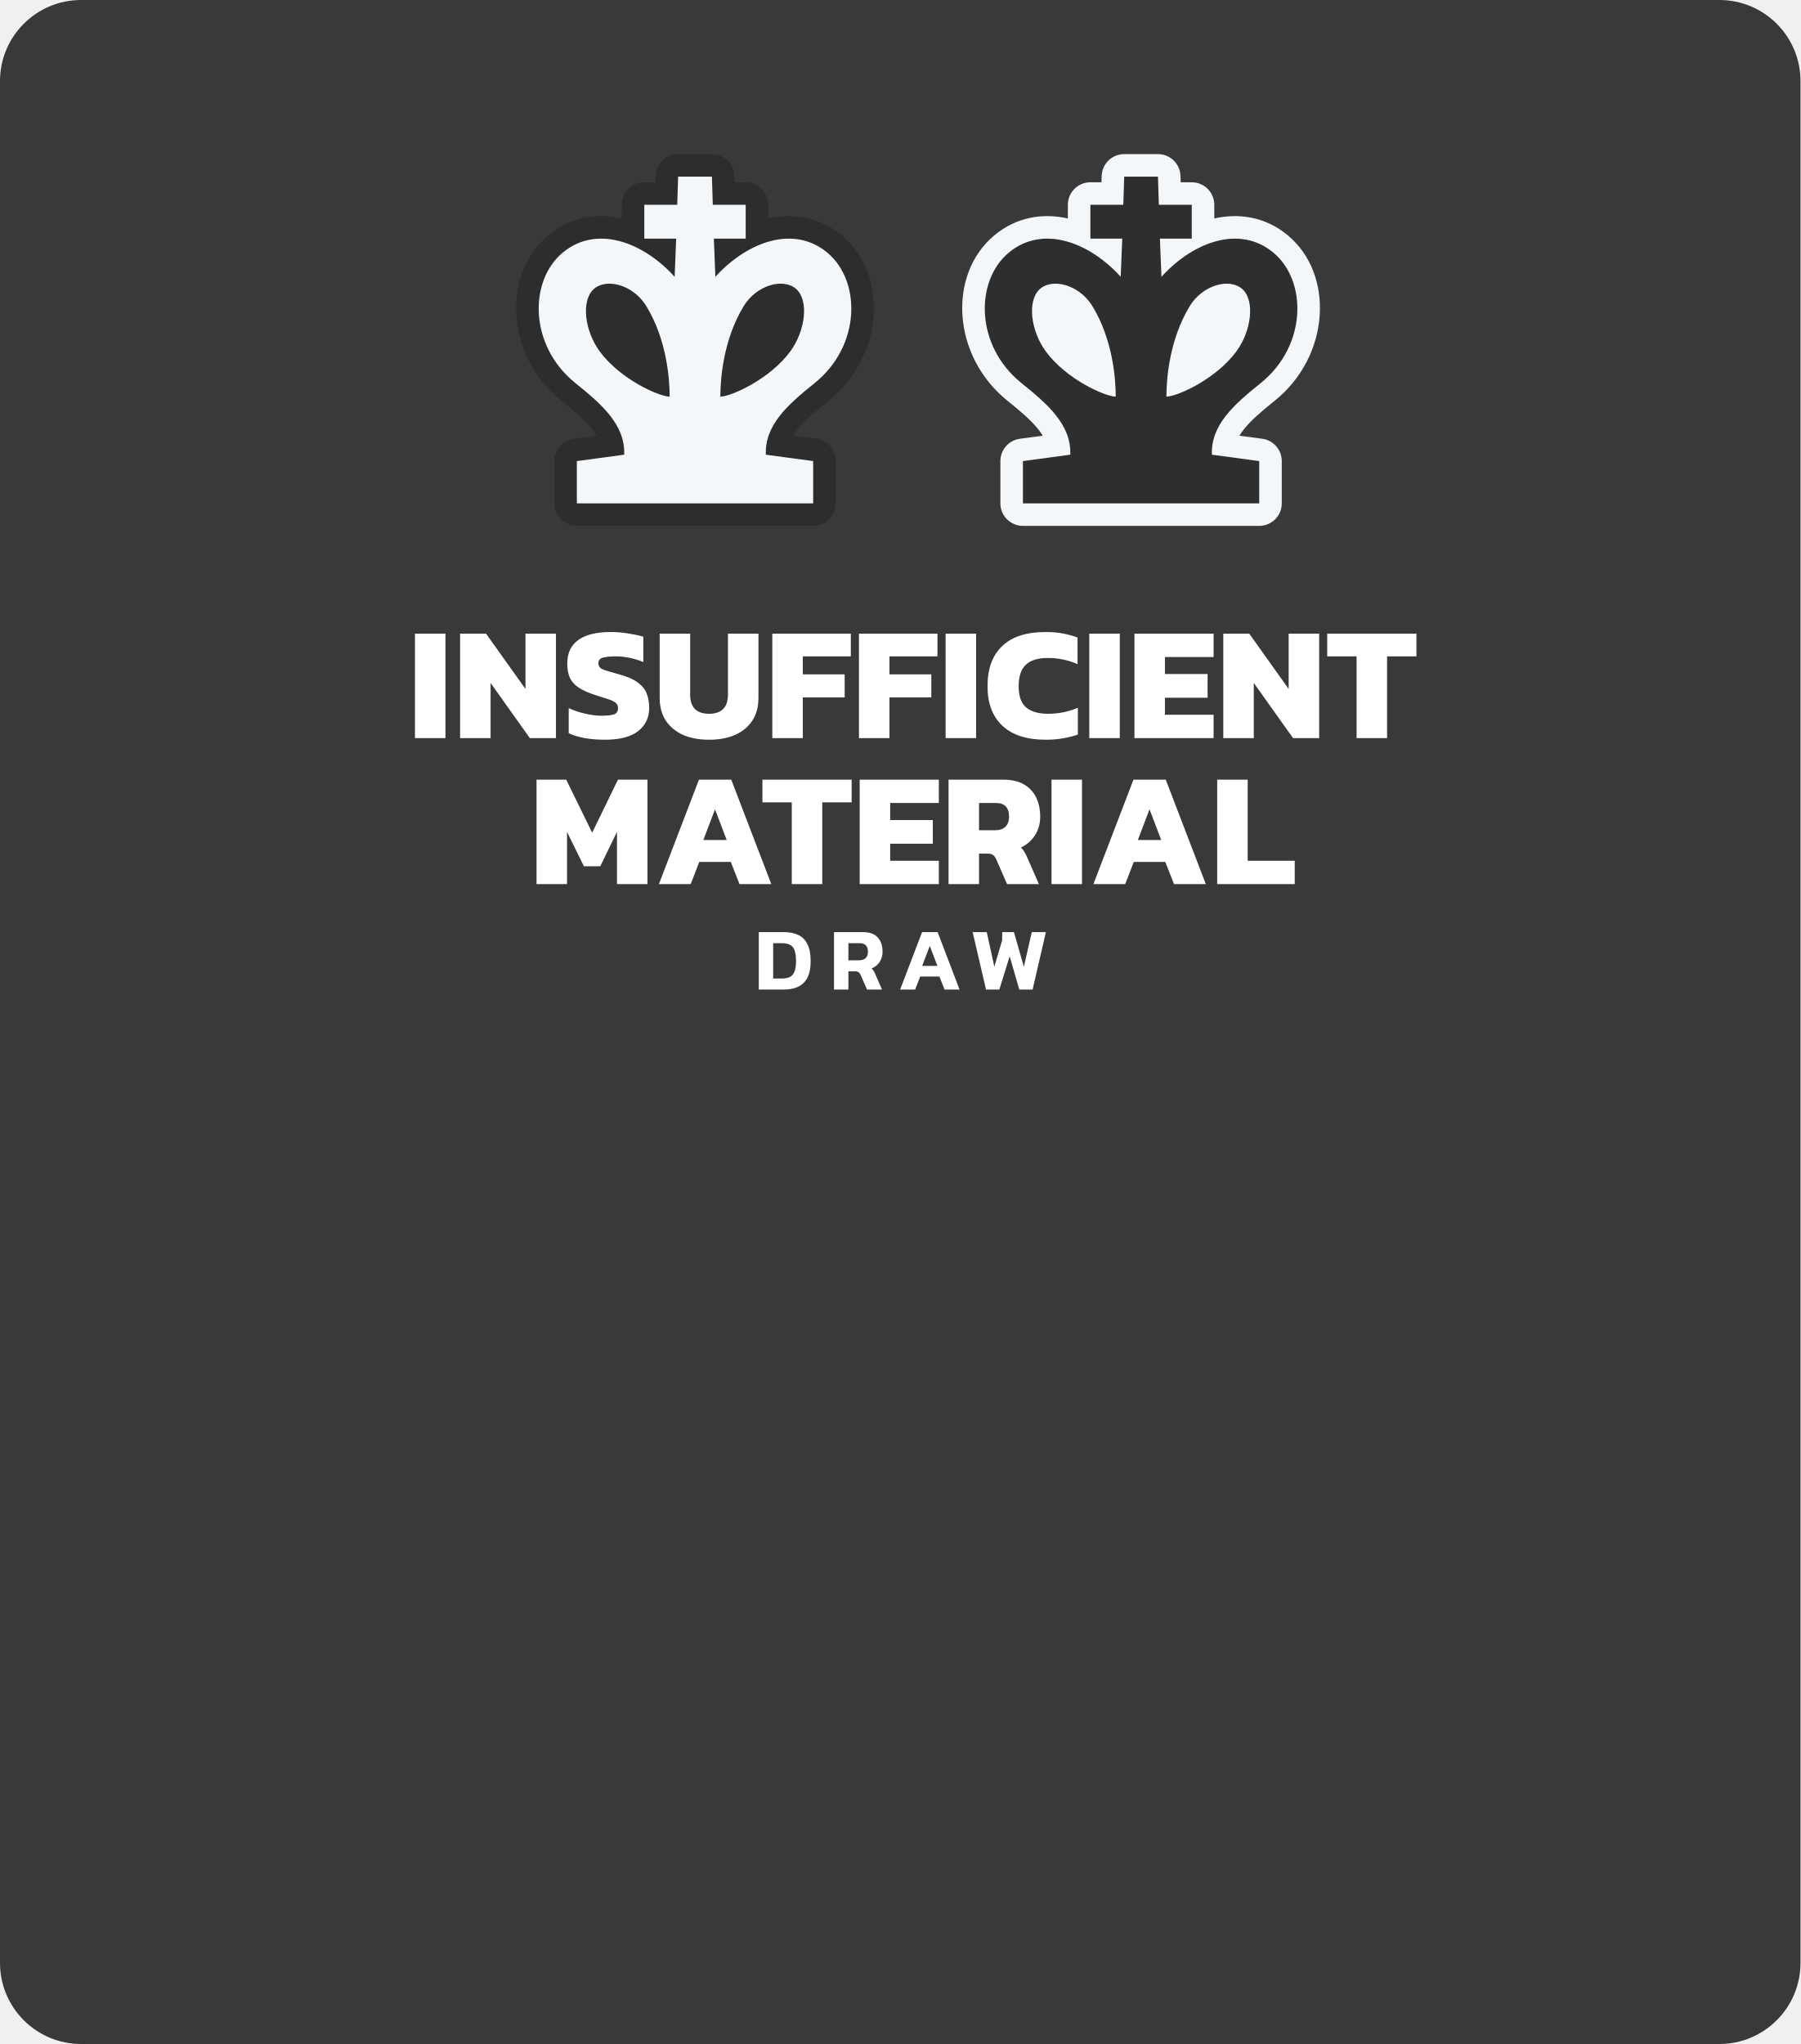
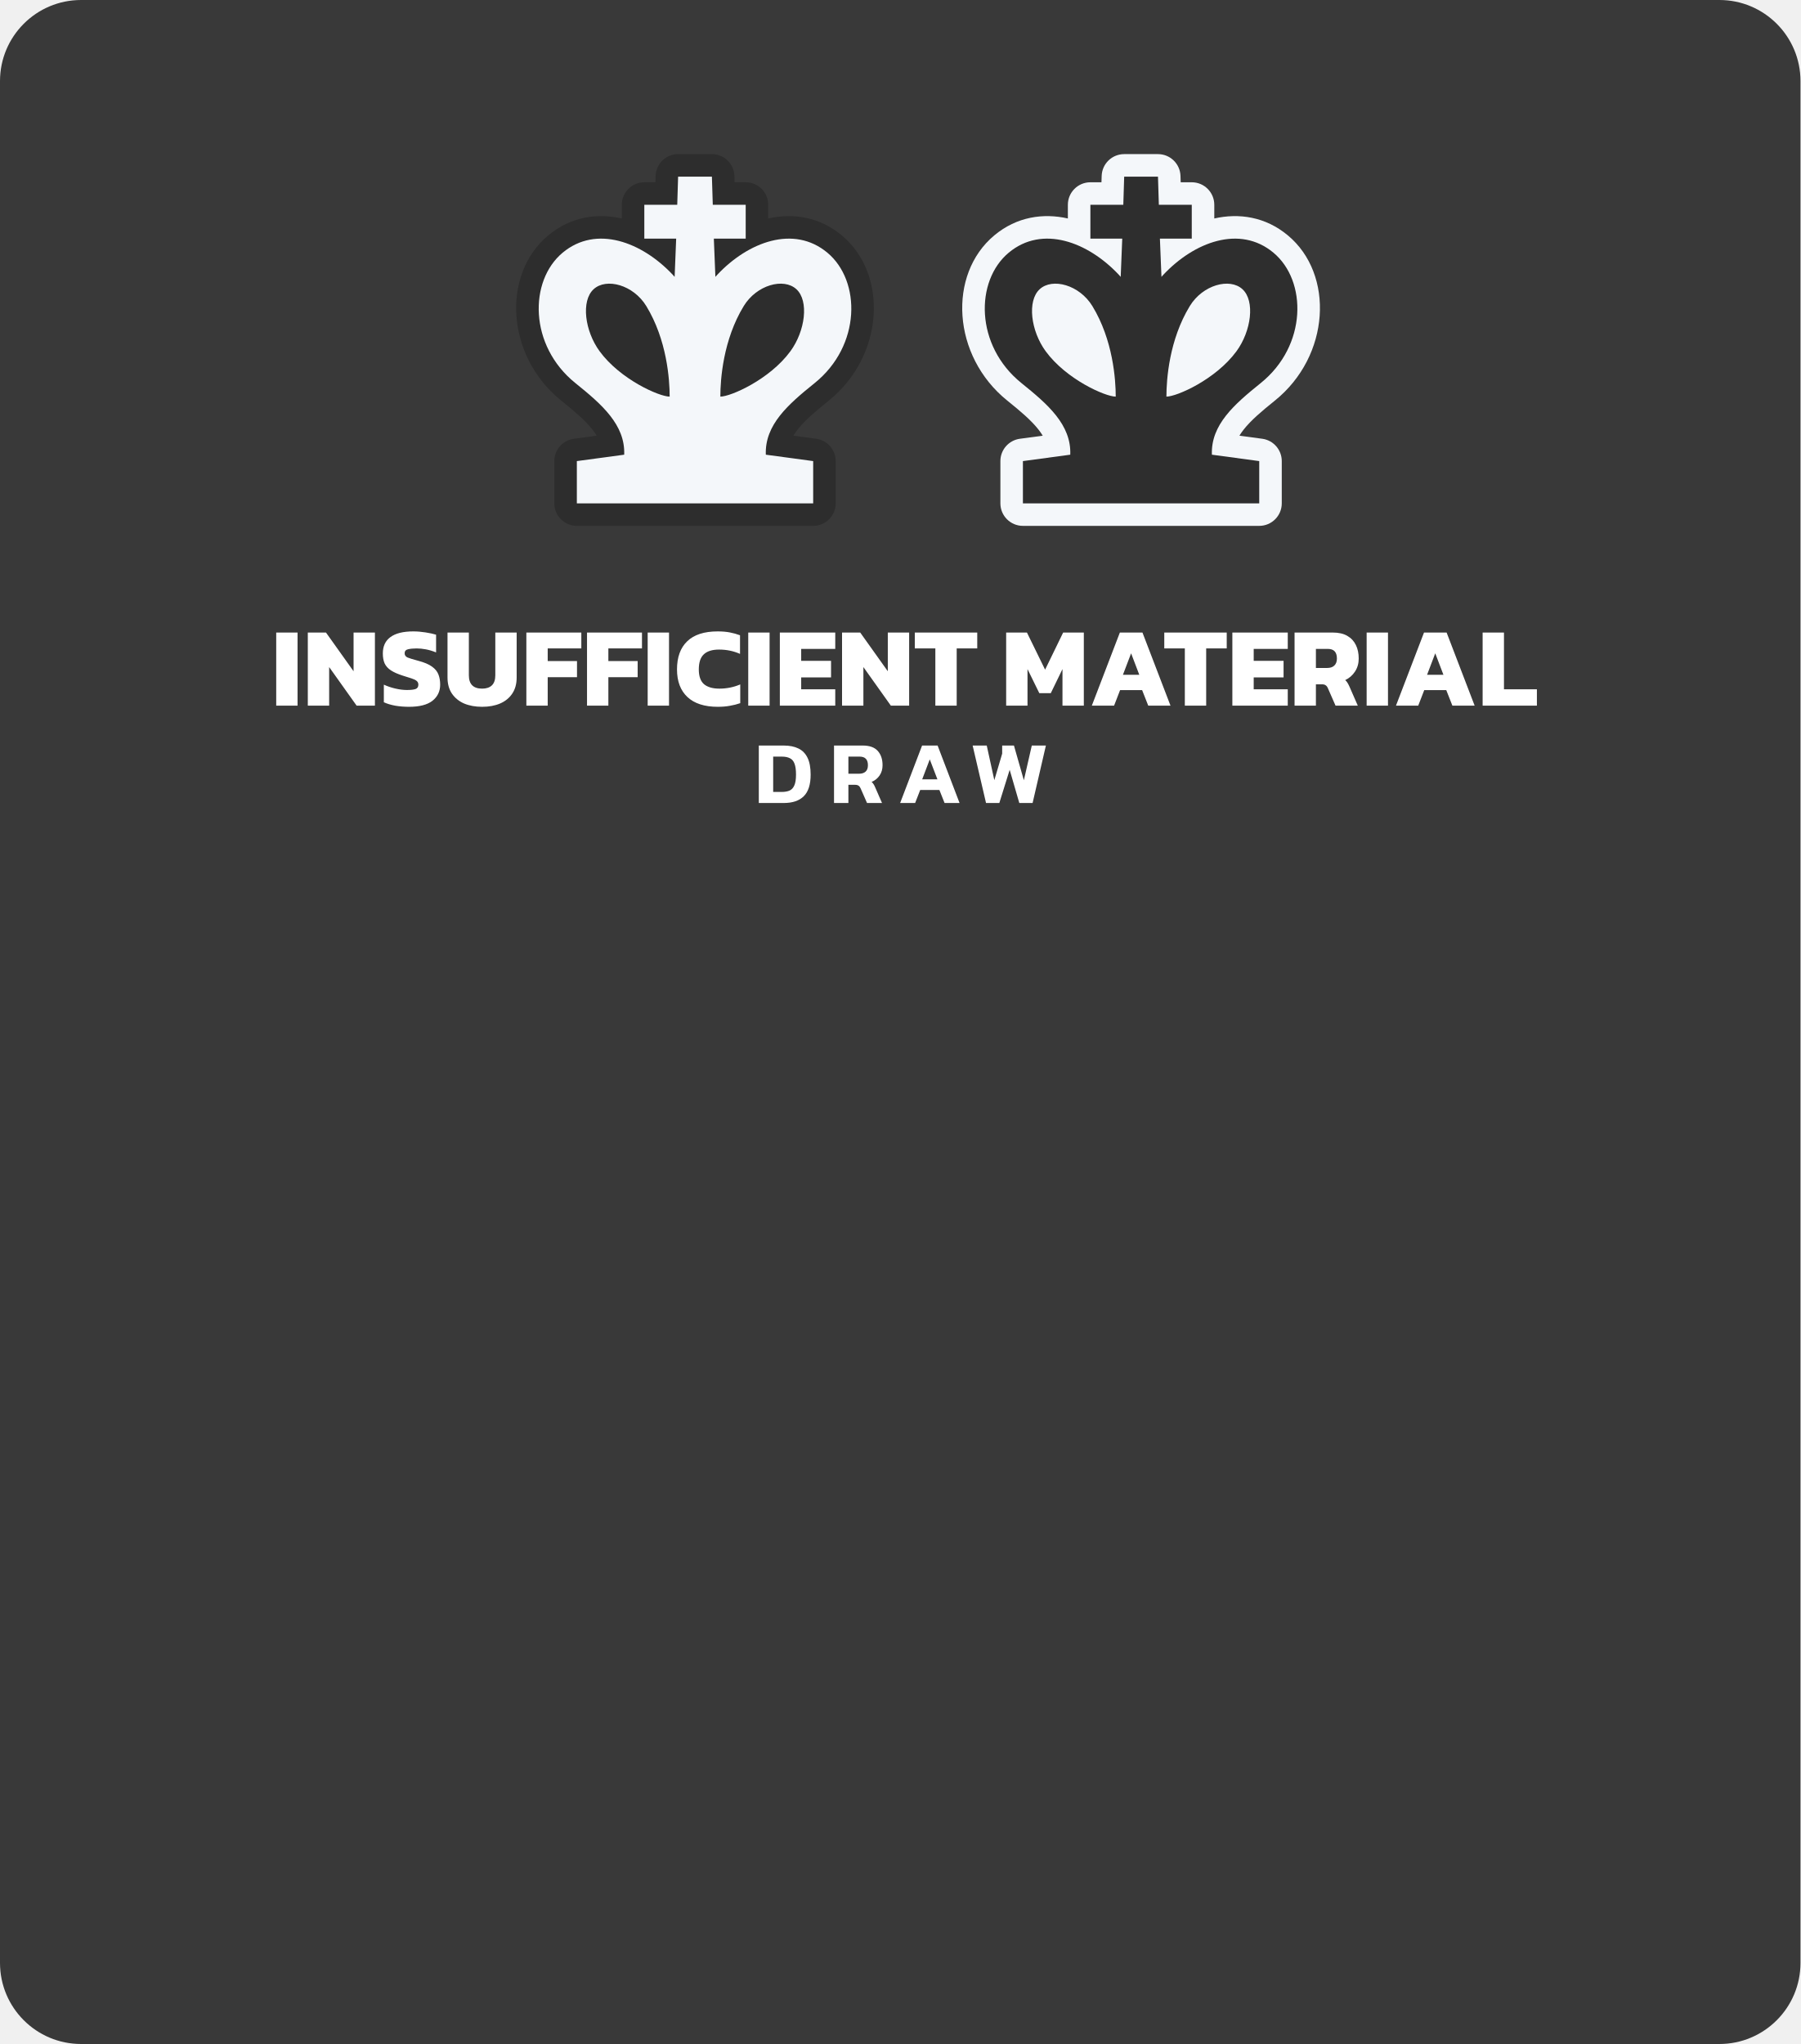
<svg xmlns="http://www.w3.org/2000/svg" width="222" height="252" viewBox="0 0 222 252" fill="none">
  <rect width="222" height="252" rx="10" fill="#323232" fill-opacity="0.96" />
-   <path d="M51.164 91V78.12H54.924V91H51.164ZM56.73 91V78.12H59.93L64.79 84.94V78.12H68.55V91H65.33L60.49 84.2V91H56.73ZM74.563 91.2C73.697 91.2 72.877 91.133 72.103 91C71.33 90.853 70.67 90.653 70.123 90.4V87.3C70.723 87.58 71.39 87.807 72.123 87.98C72.857 88.153 73.543 88.24 74.183 88.24C74.85 88.24 75.35 88.187 75.683 88.08C76.03 87.96 76.203 87.7 76.203 87.3C76.203 87.02 76.103 86.8 75.903 86.64C75.717 86.48 75.417 86.333 75.003 86.2C74.603 86.067 74.077 85.9 73.423 85.7C72.557 85.42 71.87 85.113 71.363 84.78C70.857 84.447 70.49 84.04 70.263 83.56C70.05 83.08 69.943 82.493 69.943 81.8C69.943 80.533 70.39 79.573 71.283 78.92C72.19 78.253 73.53 77.92 75.303 77.92C76.01 77.92 76.737 77.98 77.483 78.1C78.243 78.22 78.857 78.353 79.323 78.5V81.62C78.697 81.367 78.097 81.187 77.523 81.08C76.95 80.973 76.41 80.92 75.903 80.92C75.317 80.92 74.817 80.967 74.403 81.06C73.99 81.153 73.783 81.393 73.783 81.78C73.783 82.113 73.957 82.36 74.303 82.52C74.663 82.667 75.297 82.86 76.203 83.1C77.257 83.38 78.057 83.72 78.603 84.12C79.163 84.52 79.543 84.987 79.743 85.52C79.943 86.04 80.043 86.633 80.043 87.3C80.043 88.473 79.59 89.42 78.683 90.14C77.777 90.847 76.403 91.2 74.563 91.2ZM87.437 91.2C86.237 91.2 85.177 91.007 84.257 90.62C83.35 90.22 82.637 89.64 82.117 88.88C81.597 88.107 81.337 87.16 81.337 86.04V78.12H85.097V85.64C85.097 87.213 85.877 88 87.437 88C88.184 88 88.757 87.807 89.157 87.42C89.557 87.033 89.757 86.44 89.757 85.64V78.12H93.517V86.04C93.517 87.16 93.257 88.107 92.737 88.88C92.23 89.64 91.517 90.22 90.597 90.62C89.69 91.007 88.637 91.2 87.437 91.2ZM95.226 91V78.12H104.906V80.92H98.986V83.14H104.146V85.98H98.986V91H95.226ZM105.91 91V78.12H115.59V80.92H109.67V83.14H114.83V85.98H109.67V91H105.91ZM116.593 91V78.12H120.353V91H116.593ZM128.94 91.2C126.606 91.2 124.826 90.627 123.6 89.48C122.373 88.333 121.76 86.713 121.76 84.62C121.76 82.46 122.36 80.807 123.56 79.66C124.76 78.5 126.546 77.92 128.92 77.92C129.72 77.92 130.433 77.98 131.06 78.1C131.686 78.22 132.286 78.387 132.86 78.6V81.88C131.713 81.373 130.486 81.12 129.18 81.12C127.966 81.12 127.066 81.4 126.48 81.96C125.893 82.507 125.6 83.393 125.6 84.62C125.6 85.82 125.906 86.687 126.52 87.22C127.146 87.74 128.046 88 129.22 88C129.86 88 130.48 87.94 131.08 87.82C131.693 87.7 132.3 87.513 132.9 87.26V90.56C132.326 90.76 131.72 90.913 131.08 91.02C130.453 91.14 129.74 91.2 128.94 91.2ZM134.308 91V78.12H138.068V91H134.308ZM139.875 91V78.12H149.635V81H143.635V83.1H148.895V86.02H143.635V88.12H149.635V91H139.875ZM150.832 91V78.12H154.032L158.892 84.94V78.12H162.652V91H159.432L154.592 84.2V91H150.832ZM167.265 91V80.92H163.645V78.12H174.645V80.92H171.025V91H167.265Z" fill="white" />
-   <path d="M66.154 109V96.12H69.814L73.014 102.66L76.194 96.12H79.834V109H76.074V102.56L74.014 106.8H71.994L69.914 102.56V109H66.154ZM81.242 109L86.182 96.12H90.162L95.102 109H91.182L90.102 106.26H86.222L85.162 109H81.242ZM86.722 103.56H89.602L88.162 99.78L86.722 103.56ZM97.626 109V98.92H94.006V96.12H105.006V98.92H101.386V109H97.626ZM105.998 109V96.12H115.758V99H109.758V101.1H115.018V104.02H109.758V106.12H115.758V109H105.998ZM116.955 109V96.12H123.655C124.708 96.12 125.568 96.313 126.235 96.7C126.915 97.087 127.421 97.627 127.755 98.32C128.088 99 128.255 99.793 128.255 100.7C128.255 101.567 128.035 102.333 127.595 103C127.168 103.653 126.595 104.153 125.875 104.5C126.021 104.62 126.148 104.767 126.255 104.94C126.361 105.1 126.481 105.327 126.615 105.62L128.095 109H124.175L122.815 105.9C122.708 105.66 122.575 105.493 122.415 105.4C122.268 105.293 122.055 105.24 121.775 105.24H120.715V109H116.955ZM120.715 102.36H122.695C123.241 102.36 123.661 102.22 123.955 101.94C124.261 101.647 124.415 101.233 124.415 100.7C124.415 99.567 123.881 99 122.815 99H120.715V102.36ZM129.65 109V96.12H133.41V109H129.65ZM134.816 109L139.756 96.12H143.736L148.676 109H144.756L143.676 106.26H139.796L138.736 109H134.816ZM140.296 103.56H143.176L141.736 99.78L140.296 103.56ZM150.08 109V96.12H153.84V106.12H159.64V109H150.08Z" fill="white" />
-   <path d="M93.561 122V114.916H96.63C97.349 114.916 97.954 115.037 98.445 115.279C98.936 115.514 99.31 115.895 99.567 116.423C99.824 116.944 99.952 117.637 99.952 118.502C99.952 119.719 99.67 120.607 99.105 121.164C98.548 121.721 97.723 122 96.63 122H93.561ZM95.332 120.636H96.388C96.769 120.636 97.088 120.581 97.345 120.471C97.609 120.354 97.807 120.141 97.939 119.833C98.078 119.525 98.148 119.081 98.148 118.502C98.148 117.915 98.086 117.464 97.961 117.149C97.844 116.826 97.653 116.603 97.389 116.478C97.132 116.346 96.799 116.28 96.388 116.28H95.332V120.636ZM102.835 122V114.916H106.377C107.213 114.916 107.829 115.136 108.225 115.576C108.621 116.016 108.819 116.606 108.819 117.347C108.819 117.824 108.698 118.242 108.456 118.601C108.214 118.96 107.884 119.228 107.466 119.404C107.569 119.485 107.649 119.576 107.708 119.679C107.774 119.774 107.844 119.91 107.917 120.086L108.753 122H106.905L106.113 120.196C106.047 120.042 105.963 119.932 105.86 119.866C105.757 119.793 105.611 119.756 105.42 119.756H104.606V122H102.835ZM104.606 118.392H105.915C106.26 118.392 106.527 118.308 106.718 118.139C106.916 117.963 107.015 117.699 107.015 117.347C107.015 116.636 106.674 116.28 105.992 116.28H104.606V118.392ZM110.987 122L113.693 114.916H115.607L118.313 122H116.465L115.827 120.394H113.462L112.835 122H110.987ZM113.704 119.085H115.585L114.639 116.621L113.704 119.085ZM121.577 122L119.927 114.916H121.665L122.6 119.184L123.568 115.917V114.916H125.02L126.241 119.195L127.22 114.916H128.958L127.319 122H125.68L124.492 117.908L123.216 122H121.577Z" fill="white" />
+   <path d="M34.057 87V77.984H36.689V87H34.057ZM37.953 87V77.984H40.193L43.595 82.758V77.984H46.227V87H43.973L40.585 82.24V87H37.953ZM50.437 87.14C49.83 87.14 49.256 87.093 48.715 87C48.173 86.897 47.711 86.757 47.328 86.58V84.41C47.748 84.606 48.215 84.765 48.728 84.886C49.242 85.007 49.722 85.068 50.17 85.068C50.637 85.068 50.987 85.031 51.221 84.956C51.463 84.872 51.584 84.69 51.584 84.41C51.584 84.214 51.514 84.06 51.374 83.948C51.244 83.836 51.034 83.733 50.745 83.64C50.465 83.547 50.096 83.43 49.639 83.29C49.032 83.094 48.551 82.879 48.197 82.646C47.842 82.413 47.585 82.128 47.426 81.792C47.277 81.456 47.203 81.045 47.203 80.56C47.203 79.673 47.515 79.001 48.141 78.544C48.775 78.077 49.713 77.844 50.955 77.844C51.449 77.844 51.958 77.886 52.48 77.97C53.013 78.054 53.442 78.147 53.769 78.25V80.434C53.33 80.257 52.91 80.131 52.508 80.056C52.107 79.981 51.729 79.944 51.374 79.944C50.964 79.944 50.614 79.977 50.325 80.042C50.035 80.107 49.891 80.275 49.891 80.546C49.891 80.779 50.012 80.952 50.255 81.064C50.507 81.167 50.95 81.302 51.584 81.47C52.322 81.666 52.882 81.904 53.264 82.184C53.657 82.464 53.922 82.791 54.062 83.164C54.203 83.528 54.273 83.943 54.273 84.41C54.273 85.231 53.955 85.894 53.321 86.398C52.686 86.893 51.724 87.14 50.437 87.14ZM59.448 87.14C58.608 87.14 57.866 87.005 57.222 86.734C56.587 86.454 56.088 86.048 55.724 85.516C55.36 84.975 55.178 84.312 55.178 83.528V77.984H57.81V83.248C57.81 84.349 58.356 84.9 59.448 84.9C59.971 84.9 60.372 84.765 60.652 84.494C60.932 84.223 61.072 83.808 61.072 83.248V77.984H63.704V83.528C63.704 84.312 63.522 84.975 63.158 85.516C62.803 86.048 62.304 86.454 61.66 86.734C61.026 87.005 60.288 87.14 59.448 87.14ZM64.9 87V77.984H71.677V79.944H67.532V81.498H71.144V83.486H67.532V87H64.9ZM72.379 87V77.984H79.155V79.944H75.011V81.498H78.623V83.486H75.011V87H72.379ZM79.858 87V77.984H82.49V87H79.858ZM88.5 87.14C86.867 87.14 85.621 86.739 84.762 85.936C83.903 85.133 83.474 83.999 83.474 82.534C83.474 81.022 83.894 79.865 84.734 79.062C85.574 78.25 86.825 77.844 88.486 77.844C89.046 77.844 89.545 77.886 89.984 77.97C90.423 78.054 90.843 78.171 91.244 78.32V80.616C90.441 80.261 89.583 80.084 88.668 80.084C87.819 80.084 87.189 80.28 86.778 80.672C86.367 81.055 86.162 81.675 86.162 82.534C86.162 83.374 86.377 83.981 86.806 84.354C87.245 84.718 87.875 84.9 88.696 84.9C89.144 84.9 89.578 84.858 89.998 84.774C90.427 84.69 90.852 84.559 91.272 84.382V86.692C90.871 86.832 90.446 86.939 89.998 87.014C89.559 87.098 89.06 87.14 88.5 87.14ZM92.258 87V77.984H94.89V87H92.258ZM96.154 87V77.984H102.986V80H98.786V81.47H102.468V83.514H98.786V84.984H102.986V87H96.154ZM103.824 87V77.984H106.064L109.466 82.758V77.984H112.098V87H109.844L106.456 82.24V87H103.824ZM115.328 87V79.944H112.794V77.984H120.494V79.944H117.96V87H115.328ZM124.059 87V77.984H126.621L128.861 82.562L131.087 77.984H133.635V87H131.003V82.492L129.561 85.46H128.147L126.691 82.492V87H124.059ZM134.621 87L138.079 77.984H140.865L144.323 87H141.579L140.823 85.082H138.107L137.365 87H134.621ZM138.457 83.192H140.473L139.465 80.546L138.457 83.192ZM146.089 87V79.944H143.555V77.984H151.255V79.944H148.721V87H146.089ZM151.949 87V77.984H158.781V80H154.581V81.47H158.263V83.514H154.581V84.984H158.781V87H151.949ZM159.619 87V77.984H164.309C165.047 77.984 165.649 78.119 166.115 78.39C166.591 78.661 166.946 79.039 167.179 79.524C167.413 80 167.529 80.555 167.529 81.19C167.529 81.797 167.375 82.333 167.067 82.8C166.769 83.257 166.367 83.607 165.863 83.85C165.966 83.934 166.055 84.037 166.129 84.158C166.204 84.27 166.288 84.429 166.381 84.634L167.417 87H164.673L163.721 84.83C163.647 84.662 163.553 84.545 163.441 84.48C163.339 84.405 163.189 84.368 162.993 84.368H162.251V87H159.619ZM162.251 82.352H163.637C164.02 82.352 164.314 82.254 164.519 82.058C164.734 81.853 164.841 81.563 164.841 81.19C164.841 80.397 164.468 80 163.721 80H162.251V82.352ZM168.506 87V77.984H171.138V87H168.506ZM172.122 87L175.58 77.984H178.366L181.824 87H179.08L178.324 85.082H175.608L174.866 87H172.122ZM175.958 83.192H177.974L176.966 80.546L175.958 83.192ZM182.807 87V77.984H185.439V84.984H189.499V87H182.807Z" fill="white" />
+   <path d="M93.561 99V91.916H96.63C97.349 91.916 97.954 92.037 98.445 92.279C98.936 92.514 99.31 92.895 99.567 93.423C99.824 93.944 99.952 94.637 99.952 95.502C99.952 96.719 99.67 97.607 99.105 98.164C98.548 98.721 97.723 99 96.63 99H93.561ZM95.332 97.636H96.388C96.769 97.636 97.088 97.581 97.345 97.471C97.609 97.354 97.807 97.141 97.939 96.833C98.078 96.525 98.148 96.081 98.148 95.502C98.148 94.915 98.086 94.464 97.961 94.149C97.844 93.826 97.653 93.603 97.389 93.478C97.132 93.346 96.799 93.28 96.388 93.28H95.332V97.636ZM102.835 99V91.916H106.377C107.213 91.916 107.829 92.136 108.225 92.576C108.621 93.016 108.819 93.606 108.819 94.347C108.819 94.824 108.698 95.242 108.456 95.601C108.214 95.96 107.884 96.228 107.466 96.404C107.569 96.485 107.649 96.576 107.708 96.679C107.774 96.774 107.844 96.91 107.917 97.086L108.753 99H106.905L106.113 97.196C106.047 97.042 105.963 96.932 105.86 96.866C105.757 96.793 105.611 96.756 105.42 96.756H104.606V99H102.835ZM104.606 95.392H105.915C106.26 95.392 106.527 95.308 106.718 95.139C106.916 94.963 107.015 94.699 107.015 94.347C107.015 93.636 106.674 93.28 105.992 93.28H104.606V95.392ZM110.987 99L113.693 91.916H115.607L118.313 99H116.465L115.827 97.394H113.462L112.835 99H110.987ZM113.704 96.085H115.585L114.639 93.621L113.704 96.085ZM121.577 99L119.927 91.916H121.665L122.6 96.184L123.568 92.917V91.916H125.02L126.241 96.195L127.22 91.916H128.958L127.319 99H125.68L124.492 94.908L123.216 99H121.577Z" fill="white" />
  <path fill-rule="evenodd" clip-rule="evenodd" d="M80.835 21.691C80.882 20.191 82.111 19 83.611 19H87.778C89.278 19 90.507 20.191 90.554 21.691L90.579 22.472H91.944C93.478 22.472 94.722 23.716 94.722 25.25V26.935C97.75 26.25 101.018 26.707 103.792 29.019C109.555 33.821 109.025 43.888 102.185 49.394C100.535 50.722 99.239 51.824 98.346 52.959C98.142 53.218 97.968 53.468 97.821 53.714L100.636 54.094C102.013 54.281 103.041 55.457 103.041 56.847V62.056C103.041 63.59 101.798 64.833 100.263 64.833H71.125C69.591 64.833 68.347 63.59 68.347 62.056V56.847C68.347 55.457 69.375 54.281 70.753 54.094L73.568 53.714C73.421 53.468 73.247 53.218 73.043 52.959C72.15 51.824 70.854 50.722 69.203 49.394C62.364 43.888 61.834 33.821 67.597 29.019C70.371 26.707 73.639 26.25 76.667 26.935V25.25C76.667 23.716 77.91 22.472 79.444 22.472H80.81L80.835 21.691Z" fill="black" fill-opacity="0.21" />
  <path fill-rule="evenodd" clip-rule="evenodd" d="M83.611 21.778H87.778L87.886 25.25H91.944V29.417H88.016L88.207 34.134C88.283 34.044 88.362 33.956 88.443 33.87C92.237 29.838 97.862 27.693 102.014 31.153C106.181 34.625 106.181 42.611 100.444 47.23C97.194 49.846 94.283 52.369 94.426 56.058L100.264 56.847V62.056H71.125V56.847L76.963 56.058C77.106 52.369 74.195 49.846 70.945 47.23C65.208 42.611 65.208 34.625 69.375 31.153C73.527 27.693 79.152 29.838 82.946 33.87C83.027 33.956 83.105 34.044 83.182 34.134L83.372 29.417H79.444V25.25H83.503L83.611 21.778ZM79.686 37.731C82.232 41.902 82.569 46.778 82.569 48.898C81.293 48.9 76.482 46.784 73.934 43.309C72.101 40.807 71.622 37.096 73.194 35.655C74.766 34.214 78.095 35.125 79.686 37.731ZM91.703 37.731C89.156 41.902 88.819 46.778 88.819 48.898C90.096 48.9 94.907 46.784 97.454 43.309C99.288 40.807 99.766 37.096 98.194 35.655C96.622 34.214 93.294 35.125 91.703 37.731Z" fill="#F4F7FA" />
  <path fill-rule="evenodd" clip-rule="evenodd" d="M135.835 21.691C135.881 20.191 137.111 19 138.611 19H142.778C144.278 19 145.507 20.191 145.554 21.691L145.579 22.472H146.944C148.479 22.472 149.722 23.716 149.722 25.25V26.935C152.75 26.25 156.018 26.707 158.792 29.019C164.555 33.821 164.025 43.888 157.185 49.394C155.535 50.722 154.238 51.824 153.346 52.959C153.142 53.218 152.967 53.468 152.821 53.714L155.636 54.094C157.013 54.281 158.041 55.457 158.041 56.847V62.056C158.041 63.59 156.798 64.833 155.263 64.833H126.125C124.591 64.833 123.348 63.59 123.348 62.056V56.847C123.348 55.457 124.375 54.281 125.753 54.094L128.568 53.714C128.421 53.468 128.247 53.218 128.043 52.959C127.15 51.824 125.854 50.722 124.203 49.394C117.364 43.888 116.834 33.821 122.597 29.019C125.371 26.707 128.639 26.25 131.667 26.935V25.25C131.667 23.716 132.91 22.472 134.444 22.472H135.81L135.835 21.691Z" fill="#F4F7FA" />
  <path fill-rule="evenodd" clip-rule="evenodd" d="M138.611 21.778H142.778L142.886 25.25H146.944V29.417H143.016L143.207 34.134C143.283 34.044 143.362 33.956 143.443 33.87C147.237 29.838 152.862 27.693 157.014 31.153C161.181 34.625 161.181 42.611 155.444 47.23C152.194 49.846 149.283 52.369 149.426 56.058L155.264 56.847V62.056H126.125V56.847L131.963 56.058C132.106 52.369 129.195 49.846 125.945 47.23C120.208 42.611 120.208 34.625 124.375 31.153C128.527 27.693 134.152 29.838 137.946 33.87C138.027 33.956 138.105 34.044 138.182 34.134L138.372 29.417H134.444V25.25H138.503L138.611 21.778ZM134.686 37.731C137.232 41.902 137.569 46.778 137.569 48.898C136.293 48.9 131.482 46.784 128.934 43.309C127.101 40.807 126.622 37.096 128.194 35.655C129.767 34.214 133.095 35.125 134.686 37.731ZM146.703 37.731C144.156 41.902 143.819 46.778 143.819 48.898C145.096 48.9 149.907 46.784 152.454 43.309C154.288 40.807 154.767 37.096 153.194 35.655C151.622 34.214 148.294 35.125 146.703 37.731Z" fill="#2E2E2E" />
</svg>
